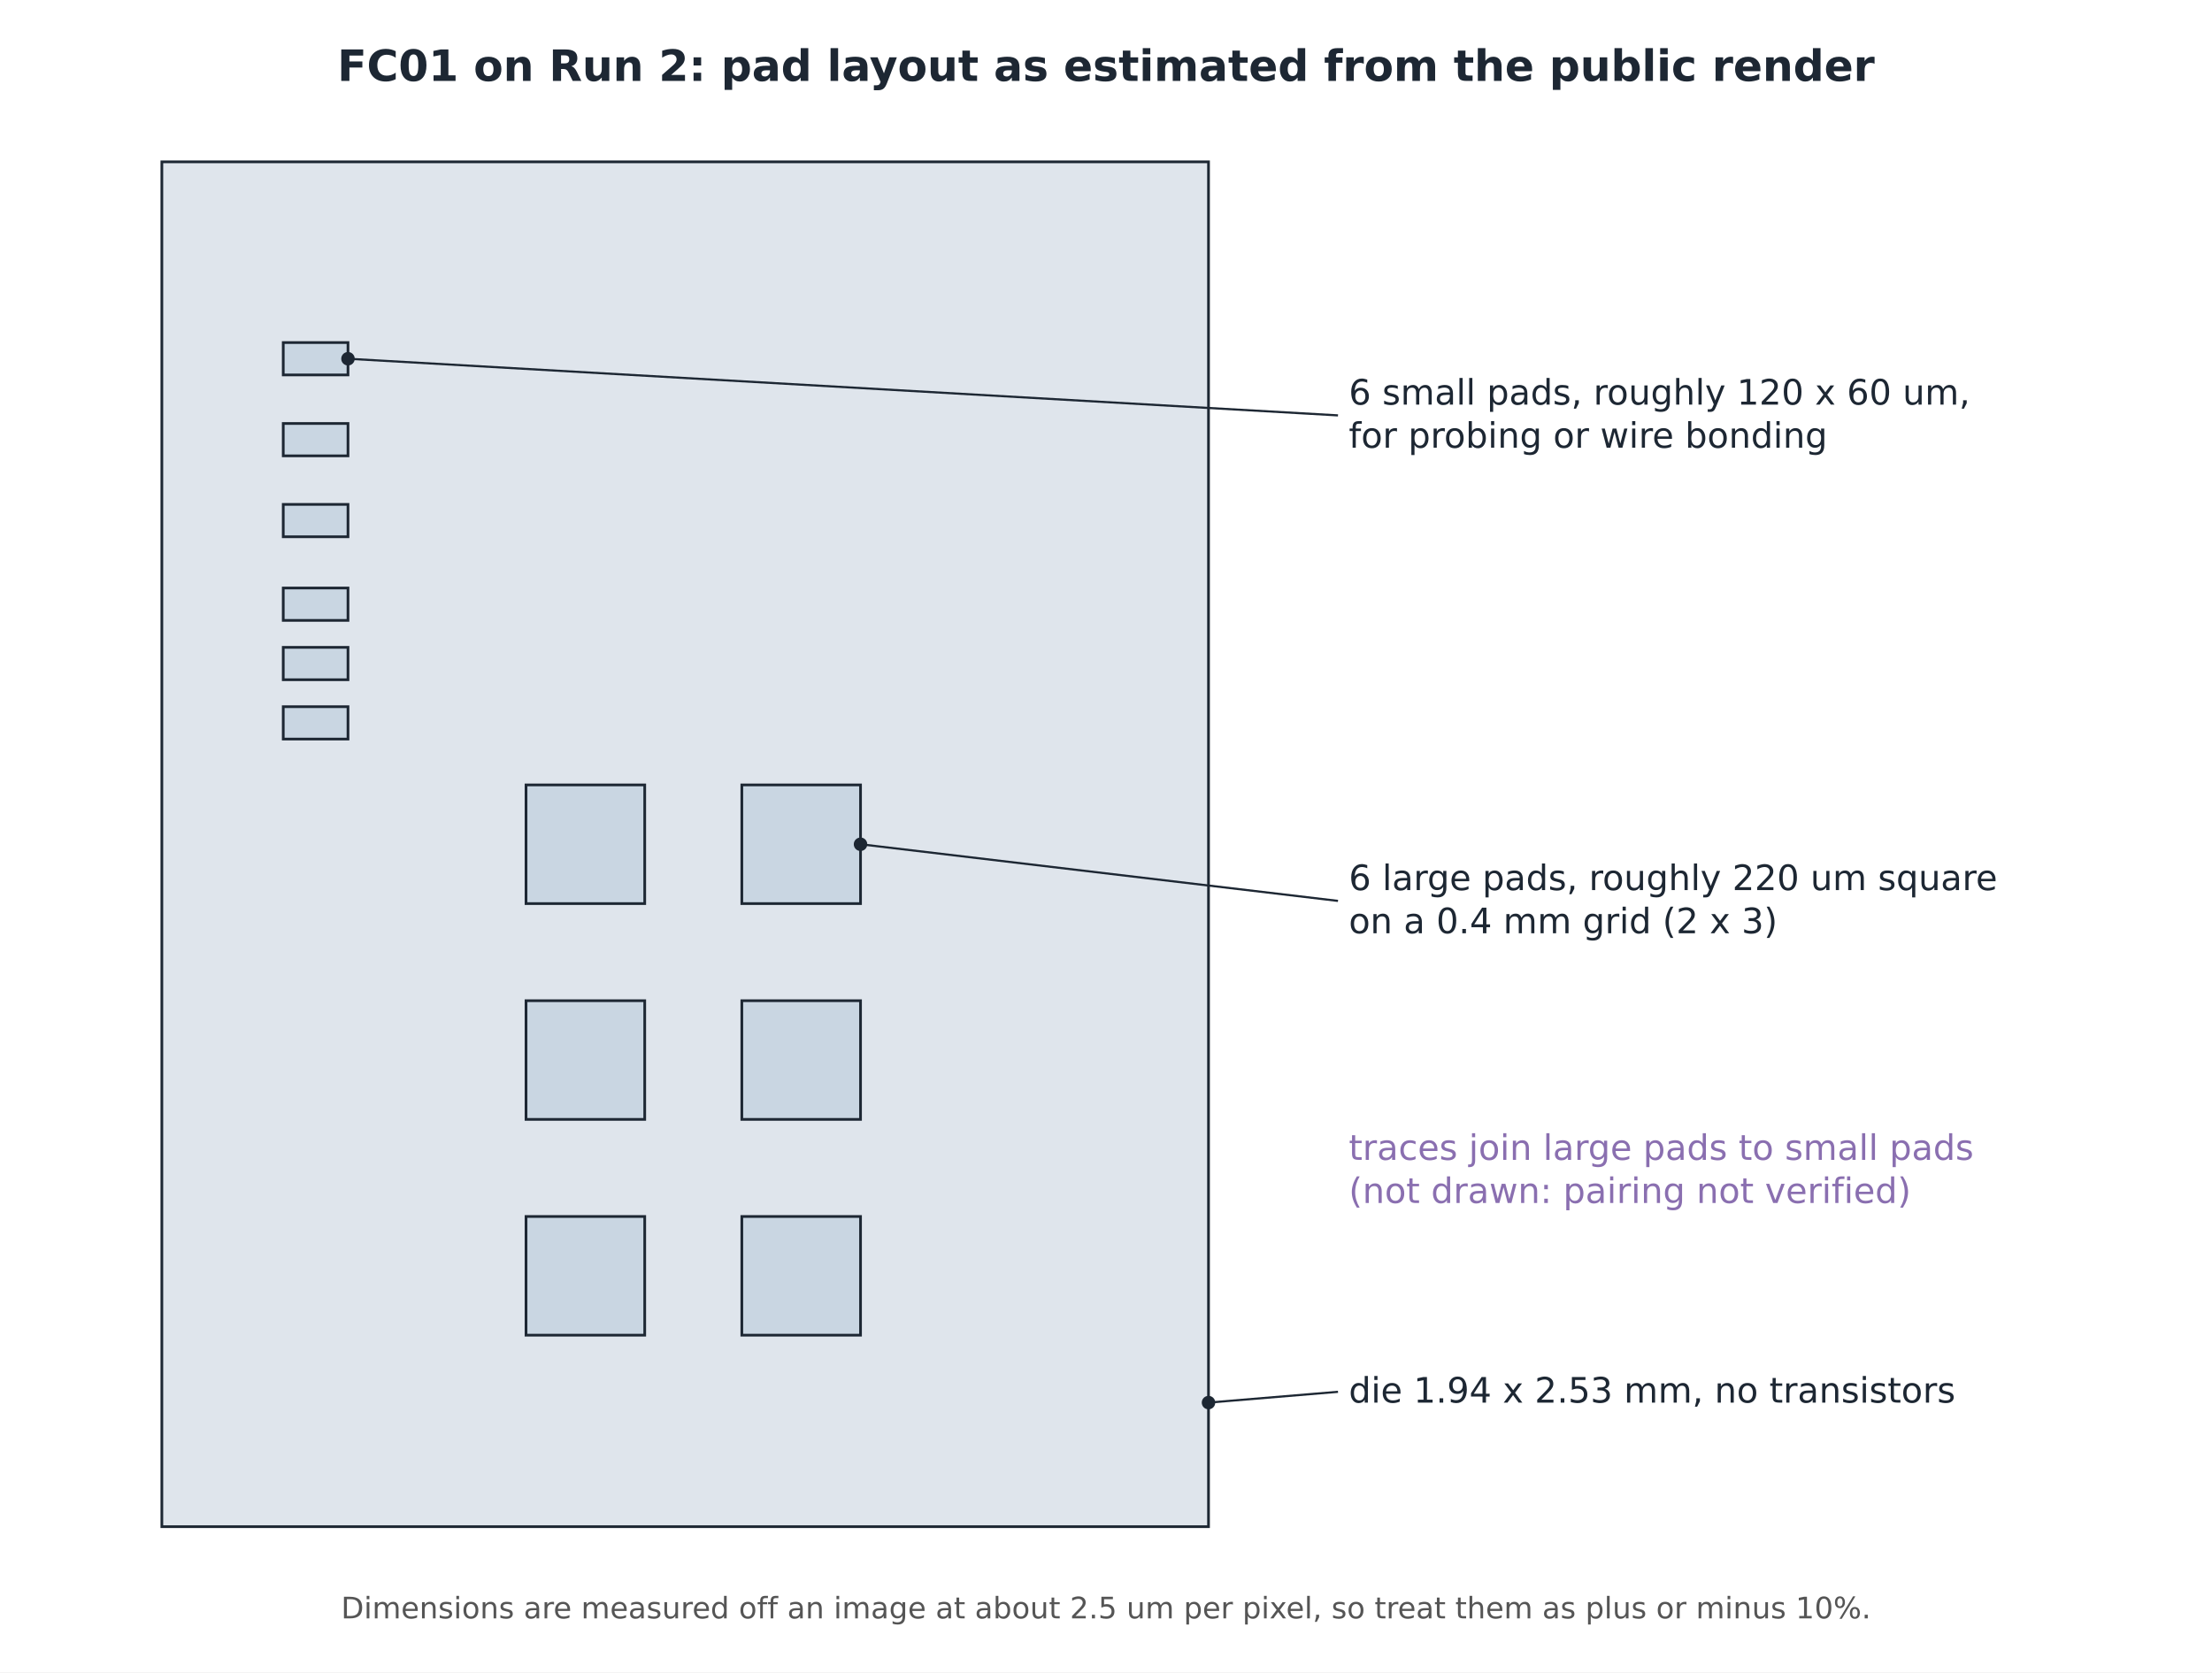
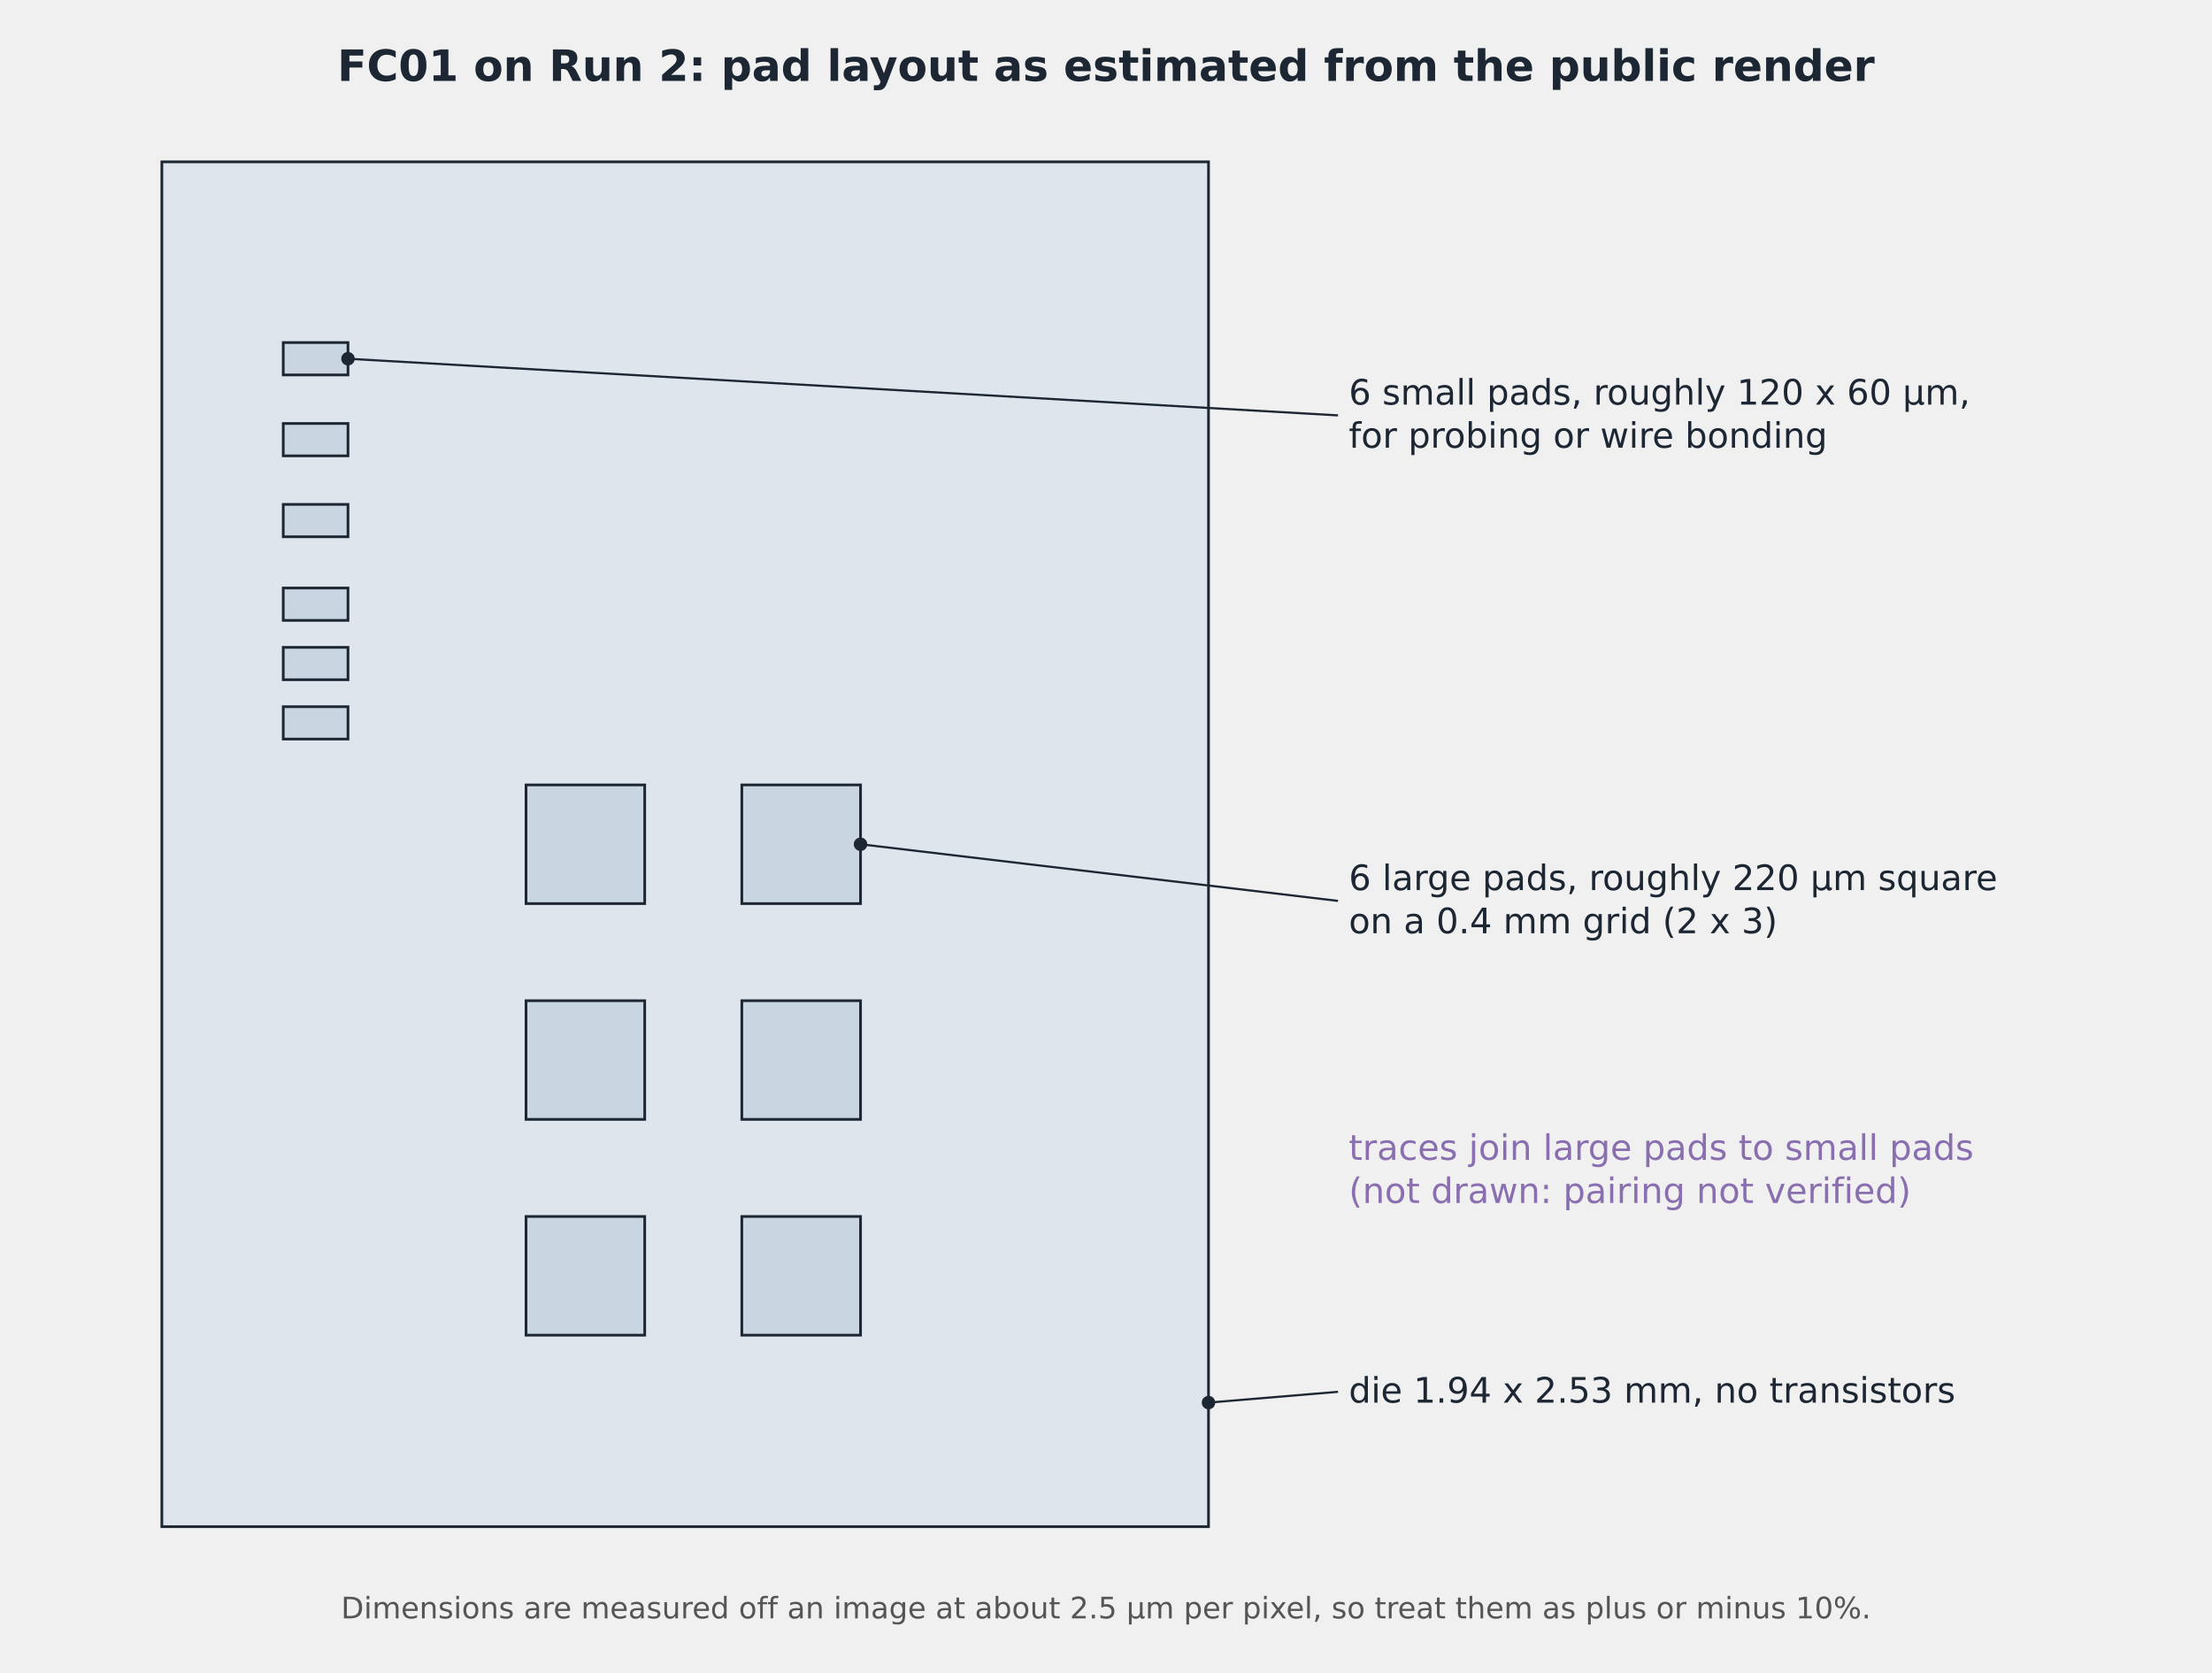
<svg xmlns="http://www.w3.org/2000/svg" viewBox="0 0 820 620" width="820" height="620" role="img" aria-label="Sketch of the FC01 flip chip pad test die">
  <defs>
    <marker id="arr" viewBox="0 0 10 10" refX="9" refY="5" markerWidth="7" markerHeight="7" orient="auto-start-reverse">
      <path d="M0,0 L10,5 L0,10 z" fill="#1d2733" />
    </marker>
  </defs>
-   <rect width="820" height="620" fill="#ffffff" />
  <g transform="translate(0,0)">
    <text x="410" y="30" font-size="16" text-anchor="middle" fill="#1d2733" font-weight="bold" font-family="DejaVu Sans, Arial, Helvetica, sans-serif">FC01 on Run 2: pad layout as estimated from the public render</text>
    <rect x="60" y="60" width="388.0" height="506.0" rx="0" fill="#dfe5ec" stroke="#1d2733" stroke-width="1" />
    <rect x="195.0" y="291.0" width="44.0" height="44.0" rx="0" fill="#c9d6e2" stroke="#1d2733" stroke-width="1" />
    <rect x="275.0" y="291.0" width="44.0" height="44.0" rx="0" fill="#c9d6e2" stroke="#1d2733" stroke-width="1" />
    <rect x="195.0" y="371.0" width="44.0" height="44.0" rx="0" fill="#c9d6e2" stroke="#1d2733" stroke-width="1" />
    <rect x="275.0" y="371.0" width="44.0" height="44.0" rx="0" fill="#c9d6e2" stroke="#1d2733" stroke-width="1" />
    <rect x="195.0" y="451.0" width="44.0" height="44.0" rx="0" fill="#c9d6e2" stroke="#1d2733" stroke-width="1" />
    <rect x="275.0" y="451.0" width="44.0" height="44.0" rx="0" fill="#c9d6e2" stroke="#1d2733" stroke-width="1" />
    <rect x="105.0" y="127.0" width="24.0" height="12.0" rx="0" fill="#c9d6e2" stroke="#1d2733" stroke-width="1" />
    <rect x="105.0" y="157.0" width="24.0" height="12.0" rx="0" fill="#c9d6e2" stroke="#1d2733" stroke-width="1" />
    <rect x="105.0" y="187.0" width="24.0" height="12.0" rx="0" fill="#c9d6e2" stroke="#1d2733" stroke-width="1" />
    <rect x="105.0" y="218.0" width="24.0" height="12.0" rx="0" fill="#c9d6e2" stroke="#1d2733" stroke-width="1" />
    <rect x="105.0" y="240.0" width="24.0" height="12.0" rx="0" fill="#c9d6e2" stroke="#1d2733" stroke-width="1" />
    <rect x="105.0" y="262.0" width="24.0" height="12.0" rx="0" fill="#c9d6e2" stroke="#1d2733" stroke-width="1" />
    <line x1="496" y1="154" x2="129.0" y2="133.0" stroke="#1d2733" stroke-width="0.8" />
    <circle cx="129.0" cy="133.0" r="2" fill="#1d2733" stroke="#1d2733" stroke-width="1" />
-     <text x="500" y="150" font-size="13" text-anchor="start" fill="#1d2733" font-weight="normal" font-family="DejaVu Sans, Arial, Helvetica, sans-serif">6 small pads, roughly 120 x 60 um,</text>
+     <text x="500" y="150" font-size="13" text-anchor="start" fill="#1d2733" font-weight="normal" font-family="DejaVu Sans, Arial, Helvetica, sans-serif">6 small pads, roughly 120 x 60 µm,</text>
    <text x="500" y="166" font-size="13" text-anchor="start" fill="#1d2733" font-weight="normal" font-family="DejaVu Sans, Arial, Helvetica, sans-serif">for probing or wire bonding</text>
    <line x1="496" y1="334" x2="319.0" y2="313.0" stroke="#1d2733" stroke-width="0.8" />
    <circle cx="319.0" cy="313.0" r="2" fill="#1d2733" stroke="#1d2733" stroke-width="1" />
-     <text x="500" y="330" font-size="13" text-anchor="start" fill="#1d2733" font-weight="normal" font-family="DejaVu Sans, Arial, Helvetica, sans-serif">6 large pads, roughly 220 um square</text>
+     <text x="500" y="330" font-size="13" text-anchor="start" fill="#1d2733" font-weight="normal" font-family="DejaVu Sans, Arial, Helvetica, sans-serif">6 large pads, roughly 220 µm square</text>
    <text x="500" y="346" font-size="13" text-anchor="start" fill="#1d2733" font-weight="normal" font-family="DejaVu Sans, Arial, Helvetica, sans-serif">on a 0.4 mm grid (2 x 3)</text>
    <text x="500" y="430" font-size="13" text-anchor="start" fill="#8a6fb0" font-weight="normal" font-family="DejaVu Sans, Arial, Helvetica, sans-serif">traces join large pads to small pads</text>
    <text x="500" y="446" font-size="13" text-anchor="start" fill="#8a6fb0" font-weight="normal" font-family="DejaVu Sans, Arial, Helvetica, sans-serif">(not drawn: pairing not verified)</text>
    <line x1="496" y1="516" x2="448.0" y2="520.0" stroke="#1d2733" stroke-width="0.8" />
    <circle cx="448.0" cy="520.0" r="2" fill="#1d2733" stroke="#1d2733" stroke-width="1" />
    <text x="500" y="520" font-size="13" text-anchor="start" fill="#1d2733" font-weight="normal" font-family="DejaVu Sans, Arial, Helvetica, sans-serif">die 1.94 x 2.53 mm, no transistors</text>
-     <text x="410" y="600" font-size="11" text-anchor="middle" fill="#555555" font-weight="normal" font-family="DejaVu Sans, Arial, Helvetica, sans-serif">Dimensions are measured off an image at about 2.5 um per pixel, so treat them as plus or minus 10%.</text>
+     <text x="410" y="600" font-size="11" text-anchor="middle" fill="#555555" font-weight="normal" font-family="DejaVu Sans, Arial, Helvetica, sans-serif">Dimensions are measured off an image at about 2.5 µm per pixel, so treat them as plus or minus 10%.</text>
  </g>
</svg>
